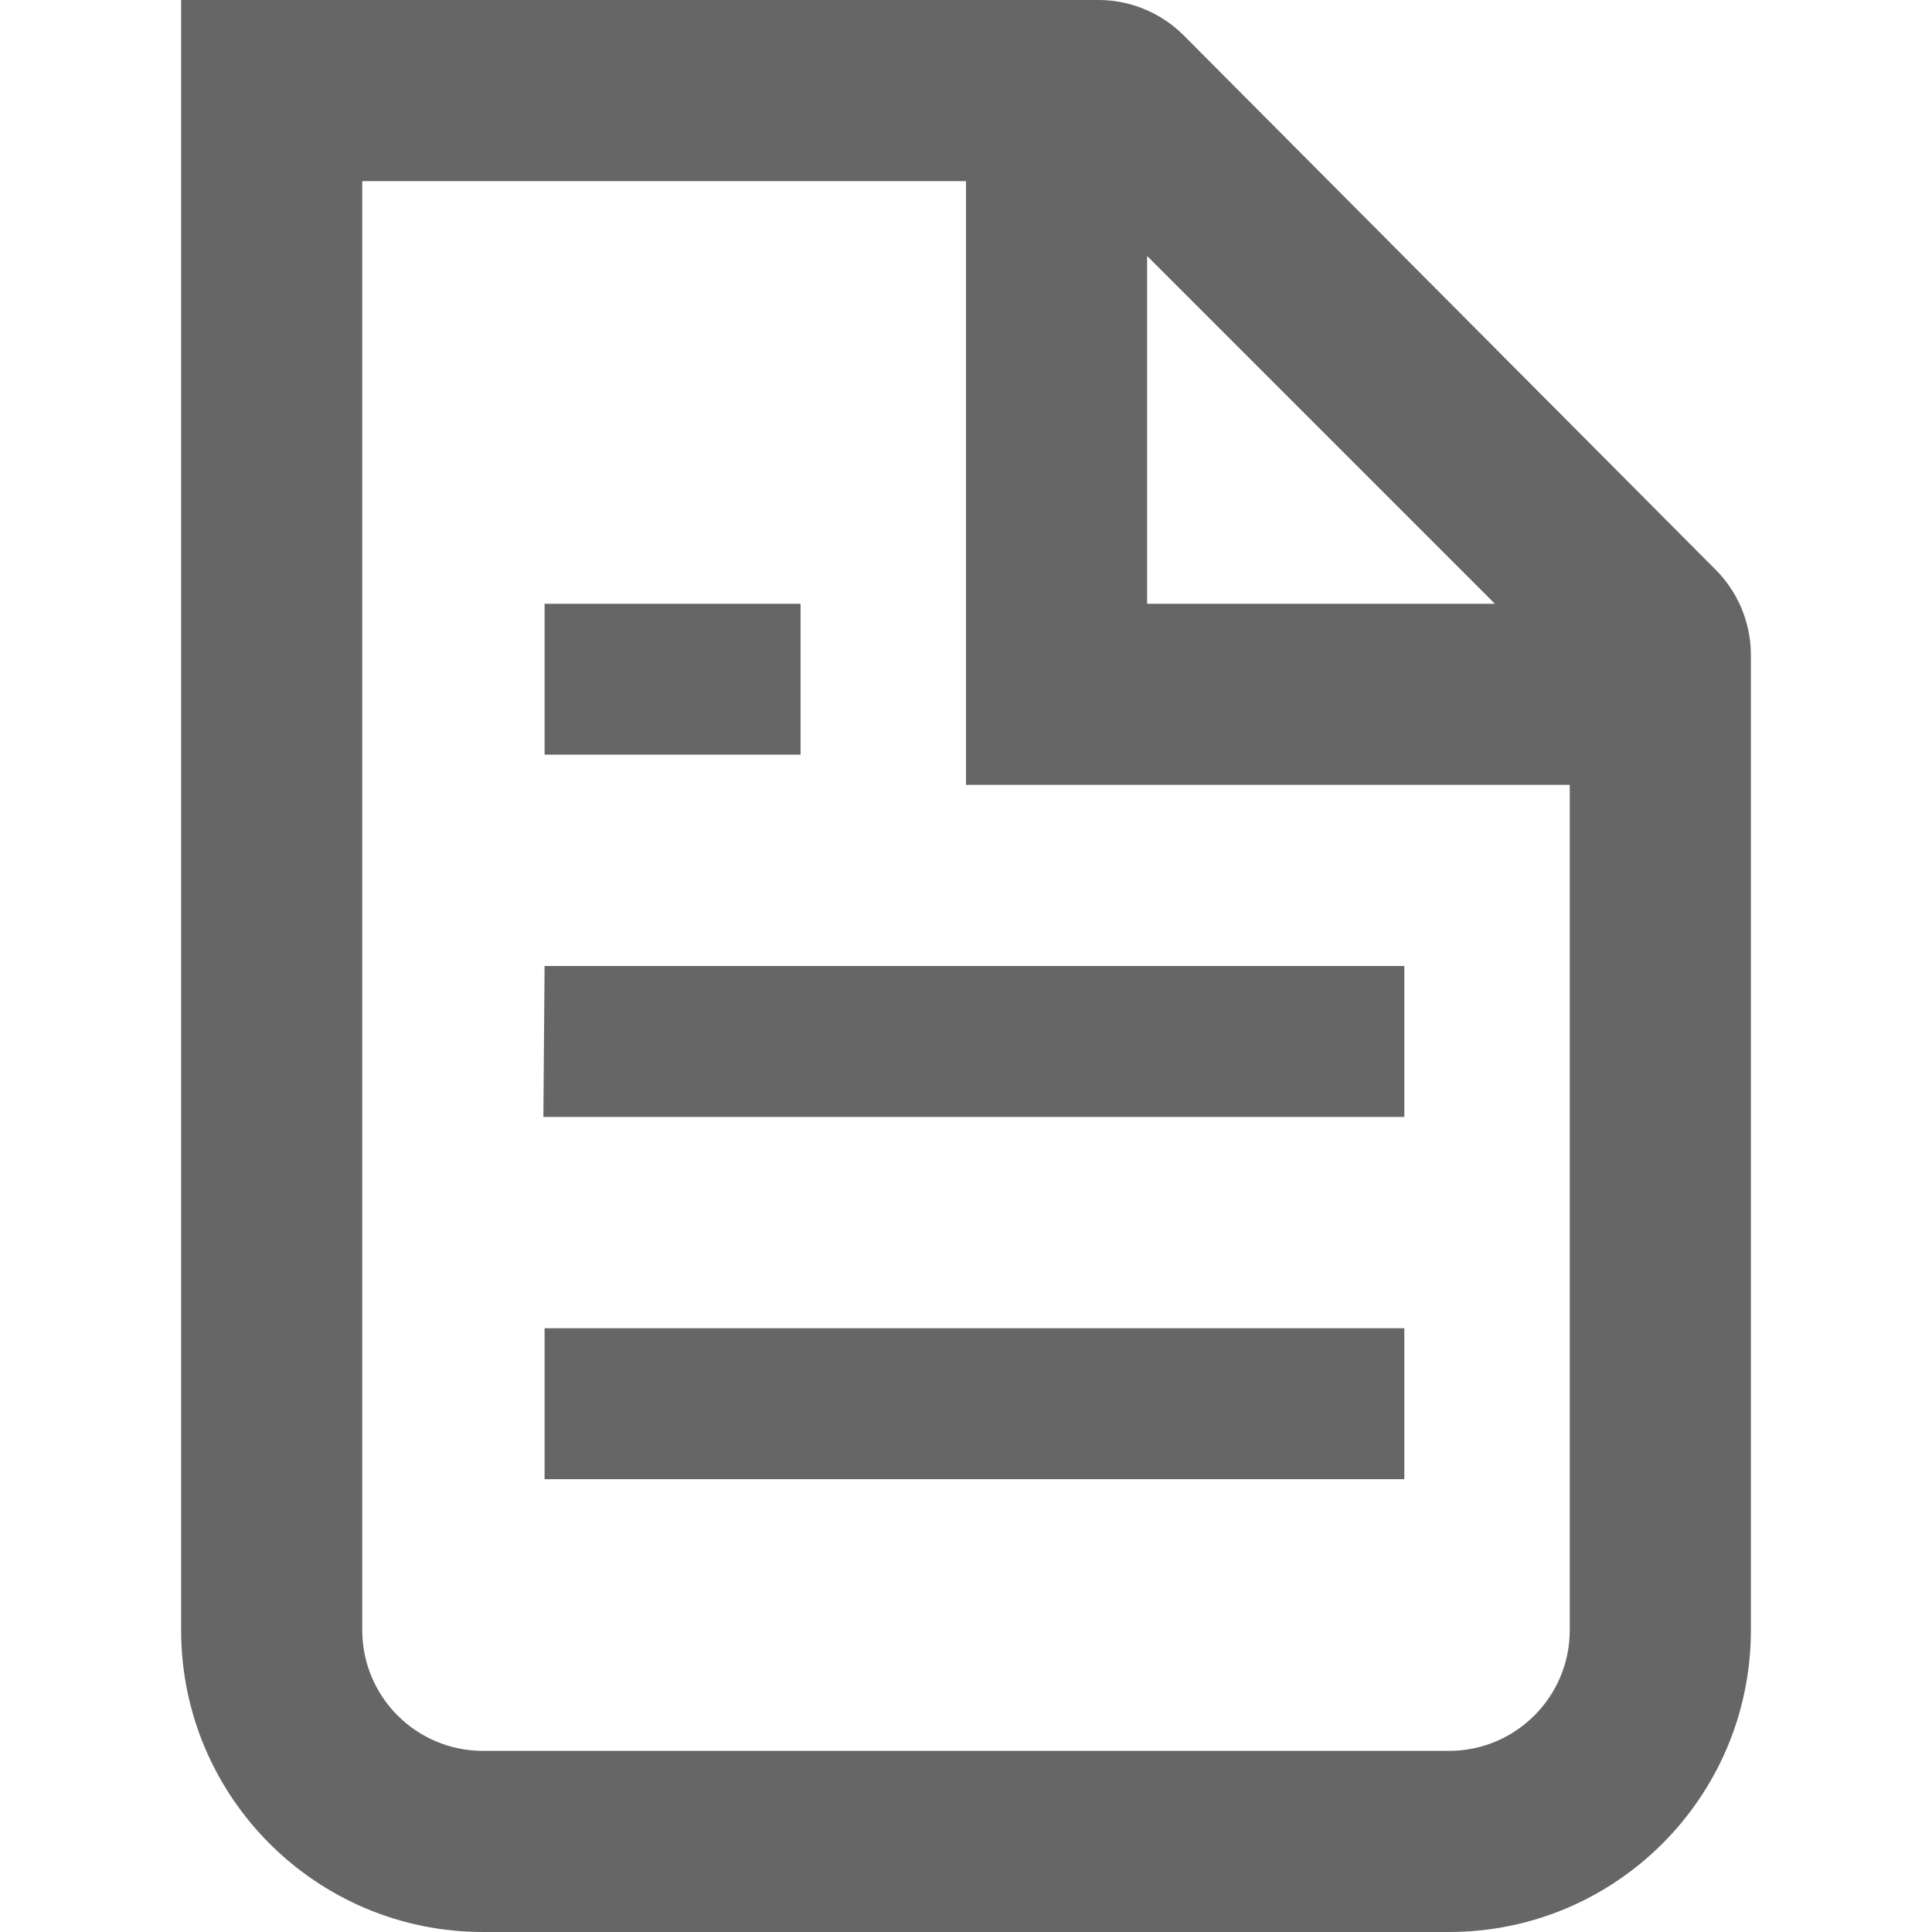
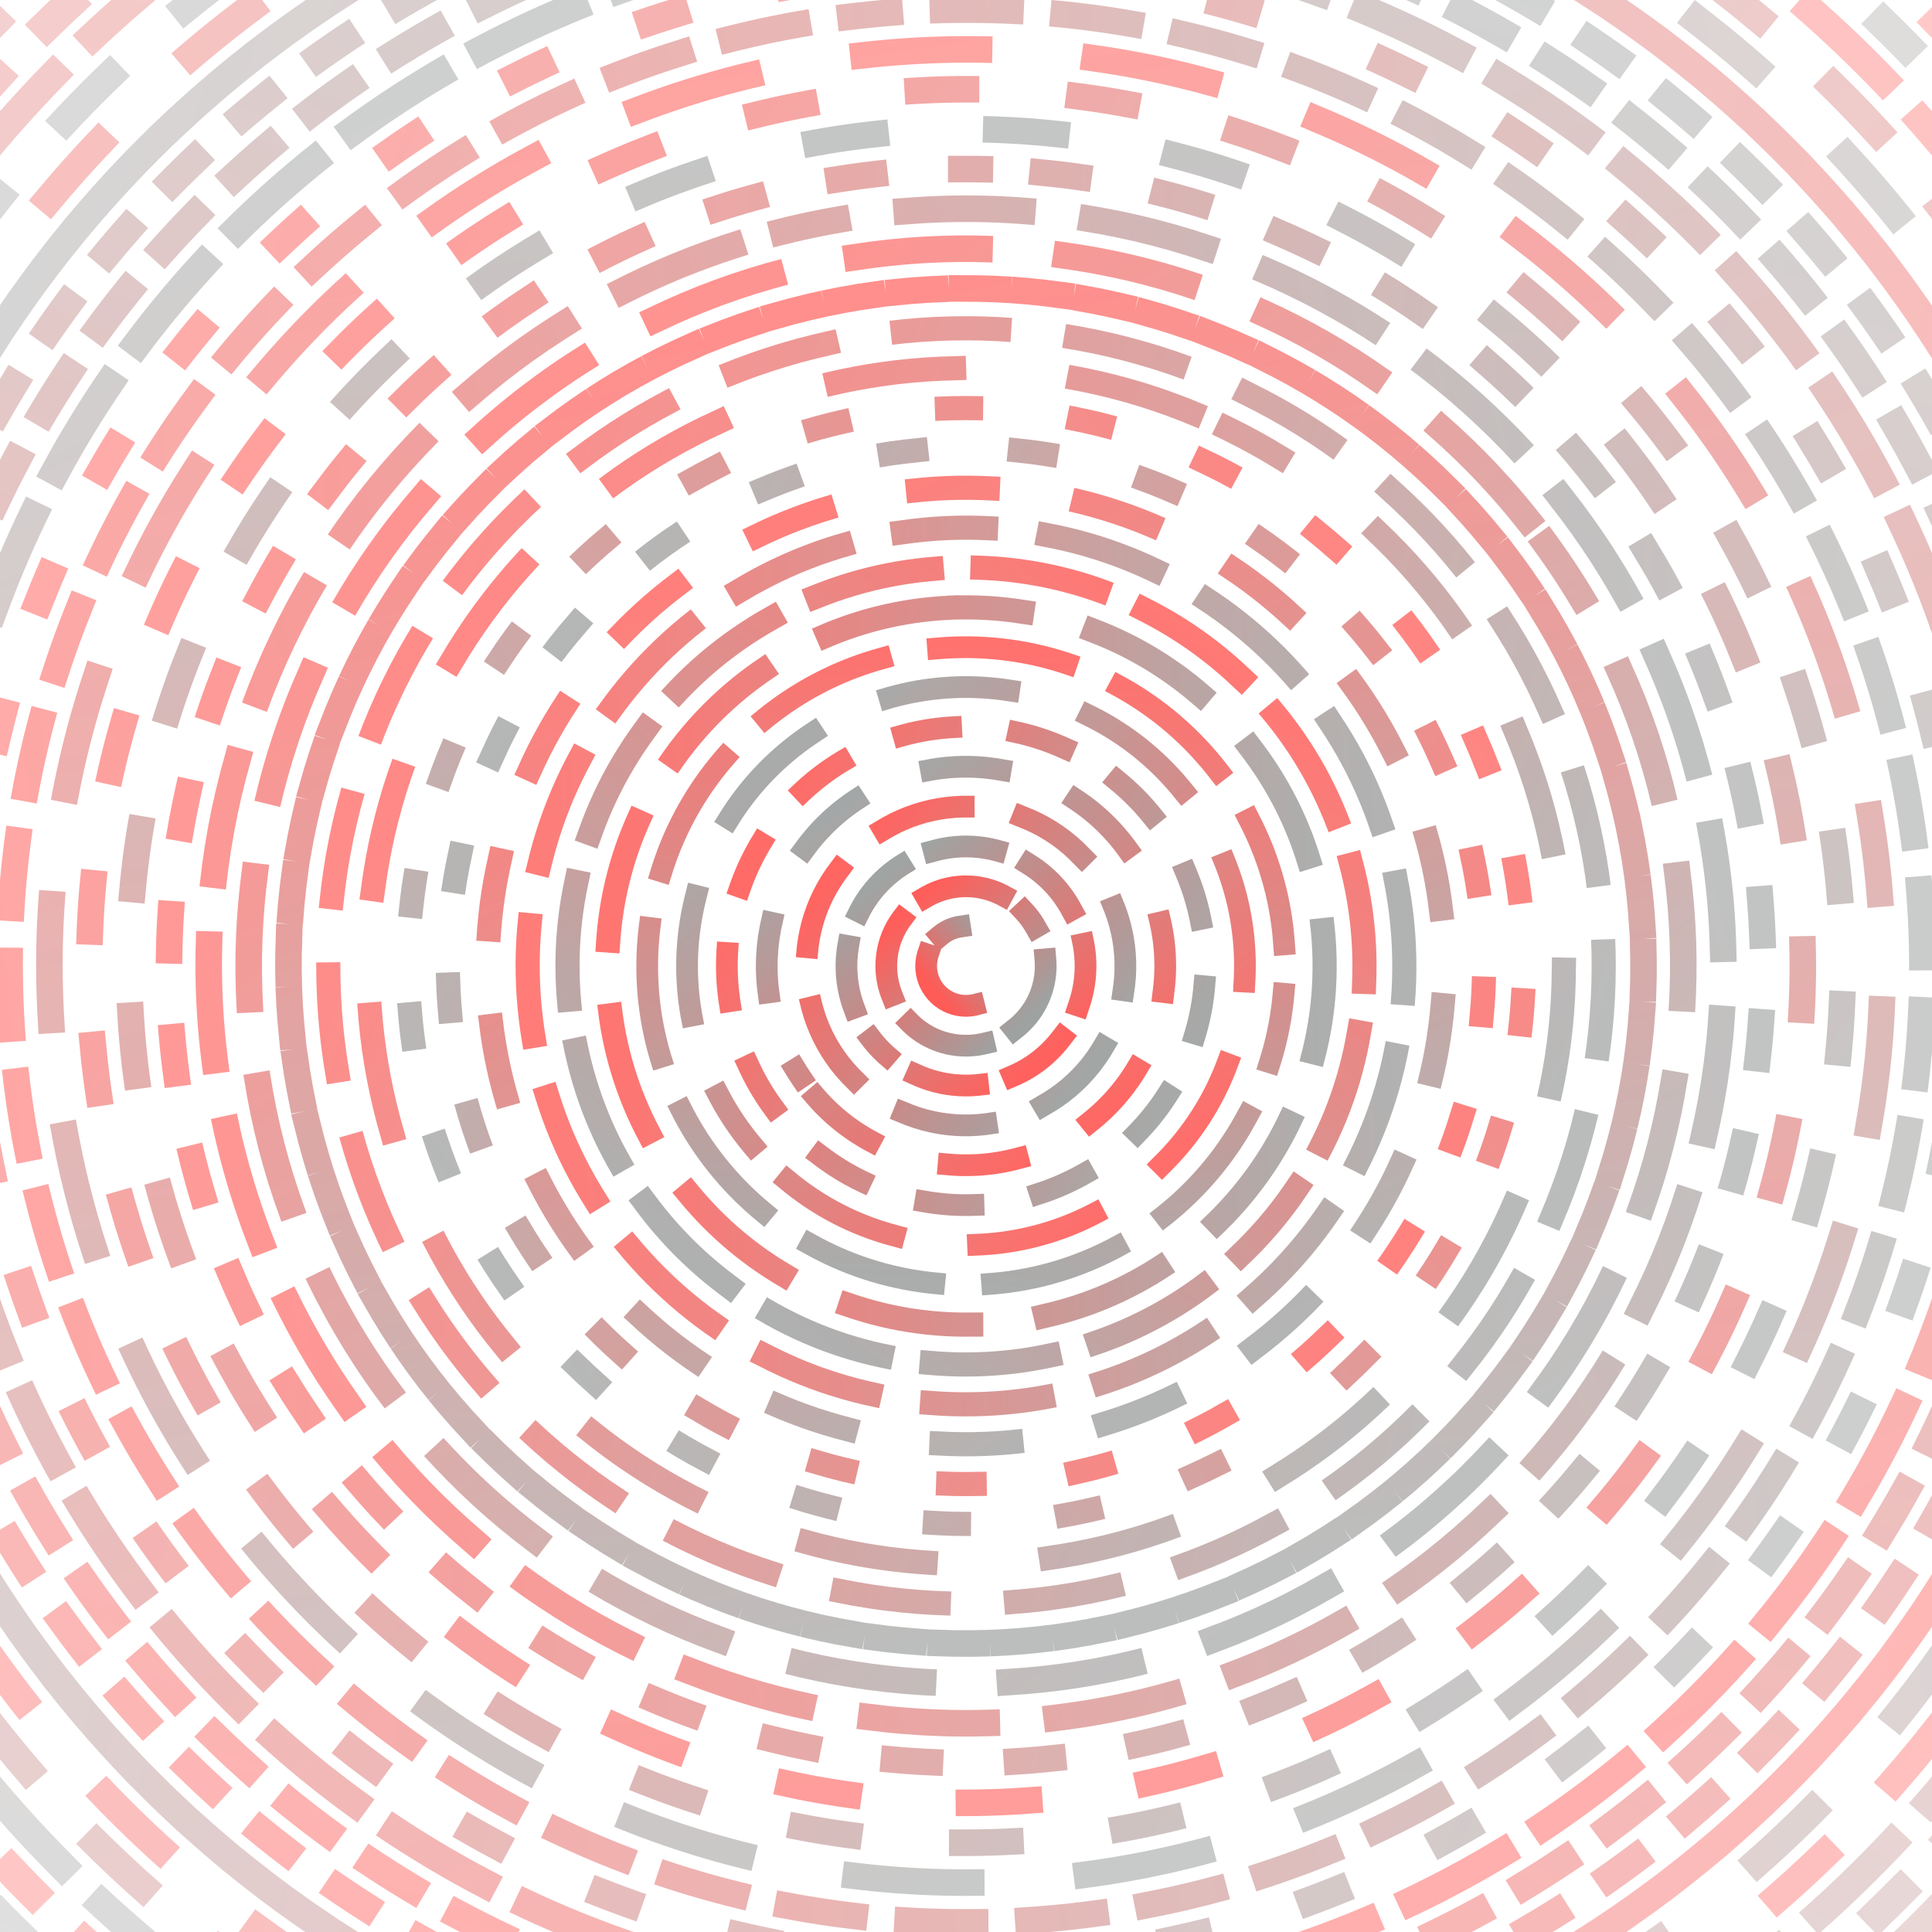
- <svg xmlns="http://www.w3.org/2000/svg" fill="none" viewBox="0 0 16 16">
-   <path d="M14.5 13.5V5.41a1 1 0 0 0-.3-.7L9.8.29A1 1 0 0 0 9.08 0H1.5v13.5A2.5 2.5 0 0 0 4 16h8a2.5 2.5 0 0 0 2.5-2.5m-1.5 0v-7H8v-5H3v12a1 1 0 0 0 1 1h8a1 1 0 0 0 1-1M9.5 5V2.12L12.38 5zM5.13 5h-.62v1.25h2.12V5zm-.62 3h7.12v1.25H4.5zm.62 3h-.62v1.25h7.12V11z" clip-rule="evenodd" fill="#666" fill-rule="evenodd" />
+ <svg xmlns="http://www.w3.org/2000/svg" version="1.1" viewBox="0 0 800 800" opacity="1">
+   <defs>
+     <linearGradient x1="50%" y1="0%" x2="50%" y2="100%" id="vvvortex-grad">
+       <stop stop-color="hsl(1.4, 100%, 67%)" stop-opacity="1" offset="0%" />
+       <stop stop-color="hsl(167, 2%, 62%)" stop-opacity="1" offset="100%" />
+     </linearGradient>
+   </defs>
+   <g stroke="url(#vvvortex-grad)" fill="none" stroke-linecap="square">
+     <circle r="792" cx="400" cy="400" stroke-width="15" stroke-dasharray="36 46" stroke-dashoffset="25" transform="rotate(285, 400, 400)" opacity="0.05" />
+     <circle r="775.5" cx="400" cy="400" stroke-width="14" stroke-dasharray="16 36" stroke-dashoffset="25" transform="rotate(289, 400, 400)" opacity="0.07" />
+     <circle r="759" cx="400" cy="400" stroke-width="14" stroke-dasharray="40 46" stroke-dashoffset="25" transform="rotate(344, 400, 400)" opacity="0.09" />
+     <circle r="742.5" cx="400" cy="400" stroke-width="14" stroke-dasharray="53 42" stroke-dashoffset="25" transform="rotate(237, 400, 400)" opacity="0.11" />
+     <circle r="726" cx="400" cy="400" stroke-width="14" stroke-dasharray="50 37" stroke-dashoffset="25" transform="rotate(176, 400, 400)" opacity="0.13" />
+     <circle r="709.5" cx="400" cy="400" stroke-width="14" stroke-dasharray="32 34" stroke-dashoffset="25" transform="rotate(231, 400, 400)" opacity="0.15" />
+     <circle r="693" cx="400" cy="400" stroke-width="14" stroke-dasharray="16 17" stroke-dashoffset="25" transform="rotate(304, 400, 400)" opacity="0.17" />
+     <circle r="676.5" cx="400" cy="400" stroke-width="14" stroke-dasharray="18 31" stroke-dashoffset="25" transform="rotate(329, 400, 400)" opacity="0.19" />
+     <circle r="660" cx="400" cy="400" stroke-width="13" stroke-dasharray="14 42" stroke-dashoffset="25" transform="rotate(257, 400, 400)" opacity="0.21" />
+     <circle r="643.5" cx="400" cy="400" stroke-width="13" stroke-dasharray="35 45" stroke-dashoffset="25" transform="rotate(109, 400, 400)" opacity="0.23" />
+     <circle r="627" cx="400" cy="400" stroke-width="13" stroke-dasharray="49 46" stroke-dashoffset="25" transform="rotate(276, 400, 400)" opacity="0.25" />
+     <circle r="610.5" cx="400" cy="400" stroke-width="13" stroke-dasharray="13 26" stroke-dashoffset="25" transform="rotate(255, 400, 400)" opacity="0.27" />
+     <circle r="594" cx="400" cy="400" stroke-width="13" stroke-dasharray="53 53" stroke-dashoffset="25" transform="rotate(329, 400, 400)" opacity="0.29" />
+     <circle r="577.5" cx="400" cy="400" stroke-width="13" stroke-dasharray="46 43" stroke-dashoffset="25" transform="rotate(197, 400, 400)" opacity="0.31" />
+     <circle r="561" cx="400" cy="400" stroke-width="13" stroke-dasharray="50 29" stroke-dashoffset="25" transform="rotate(28, 400, 400)" opacity="0.33" />
+     <circle r="544.5" cx="400" cy="400" stroke-width="13" stroke-dasharray="13 30" stroke-dashoffset="25" transform="rotate(249, 400, 400)" opacity="0.35" />
+     <circle r="528" cx="400" cy="400" stroke-width="12" stroke-dasharray="42 23" stroke-dashoffset="25" transform="rotate(25, 400, 400)" opacity="0.37" />
+     <circle r="511.5" cx="400" cy="400" stroke-width="12" stroke-dasharray="26 42" stroke-dashoffset="25" transform="rotate(127, 400, 400)" opacity="0.39" />
+     <circle r="495" cx="400" cy="400" stroke-width="12" stroke-dasharray="31 53" stroke-dashoffset="25" transform="rotate(262, 400, 400)" opacity="0.41" />
+     <circle r="478.5" cx="400" cy="400" stroke-width="12" stroke-dasharray="15 11" stroke-dashoffset="25" transform="rotate(105, 400, 400)" opacity="0.43" />
+     <circle r="462" cx="400" cy="400" stroke-width="12" stroke-dasharray="13 27" stroke-dashoffset="25" transform="rotate(198, 400, 400)" opacity="0.45" />
+     <circle r="445.5" cx="400" cy="400" stroke-width="12" stroke-dasharray="19 23" stroke-dashoffset="25" transform="rotate(198, 400, 400)" opacity="0.47" />
+     <circle r="429" cx="400" cy="400" stroke-width="12" stroke-dasharray="42 21" stroke-dashoffset="25" transform="rotate(153, 400, 400)" opacity="0.49" />
+     <circle r="412.5" cx="400" cy="400" stroke-width="12" stroke-dasharray="11 49" stroke-dashoffset="25" transform="rotate(290, 400, 400)" opacity="0.51" />
+     <circle r="396" cx="400" cy="400" stroke-width="11" stroke-dasharray="28 22" stroke-dashoffset="25" transform="rotate(265, 400, 400)" opacity="0.54" />
+     <circle r="379.5" cx="400" cy="400" stroke-width="11" stroke-dasharray="48 48" stroke-dashoffset="25" transform="rotate(352, 400, 400)" opacity="0.56" />
+     <circle r="363" cx="400" cy="400" stroke-width="11" stroke-dasharray="20 47" stroke-dashoffset="25" transform="rotate(303, 400, 400)" opacity="0.58" />
+     <circle r="346.5" cx="400" cy="400" stroke-width="11" stroke-dasharray="25 50" stroke-dashoffset="25" transform="rotate(177, 400, 400)" opacity="0.60" />
+     <circle r="330" cx="400" cy="400" stroke-width="11" stroke-dasharray="15 36" stroke-dashoffset="25" transform="rotate(271, 400, 400)" opacity="0.62" />
+     <circle r="313.5" cx="400" cy="400" stroke-width="11" stroke-dasharray="48 29" stroke-dashoffset="25" transform="rotate(256, 400, 400)" opacity="0.64" />
+     <circle r="297" cx="400" cy="400" stroke-width="11" stroke-dasharray="51 36" stroke-dashoffset="25" transform="rotate(324, 400, 400)" opacity="0.66" />
+     <circle r="280.5" cx="400" cy="400" stroke-width="11" stroke-dasharray="15 11" stroke-dashoffset="25" transform="rotate(348, 400, 400)" opacity="0.68" />
+     <circle r="264" cx="400" cy="400" stroke-width="10" stroke-dasharray="40 32" stroke-dashoffset="25" transform="rotate(286, 400, 400)" opacity="0.70" />
+     <circle r="247.5" cx="400" cy="400" stroke-width="10" stroke-dasharray="49 52" stroke-dashoffset="25" transform="rotate(296, 400, 400)" opacity="0.72" />
+     <circle r="231" cx="400" cy="400" stroke-width="10" stroke-dasharray="10 45" stroke-dashoffset="25" transform="rotate(56, 400, 400)" opacity="0.74" />
+     <circle r="214.5" cx="400" cy="400" stroke-width="10" stroke-dasharray="11 43" stroke-dashoffset="25" transform="rotate(124, 400, 400)" opacity="0.76" />
+     <circle r="198" cx="400" cy="400" stroke-width="10" stroke-dasharray="29 40" stroke-dashoffset="25" transform="rotate(332, 400, 400)" opacity="0.78" />
+     <circle r="181.5" cx="400" cy="400" stroke-width="10" stroke-dasharray="46 26" stroke-dashoffset="25" transform="rotate(266, 400, 400)" opacity="0.80" />
+     <circle r="165" cx="400" cy="400" stroke-width="10" stroke-dasharray="49 21" stroke-dashoffset="25" transform="rotate(38, 400, 400)" opacity="0.82" />
+     <circle r="148.5" cx="400" cy="400" stroke-width="10" stroke-dasharray="51 31" stroke-dashoffset="25" transform="rotate(269, 400, 400)" opacity="0.84" />
+     <circle r="132" cx="400" cy="400" stroke-width="9" stroke-dasharray="54 24" stroke-dashoffset="25" transform="rotate(5, 400, 400)" opacity="0.86" />
+     <circle r="115.5" cx="400" cy="400" stroke-width="9" stroke-dasharray="50 35" stroke-dashoffset="25" transform="rotate(140, 400, 400)" opacity="0.88" />
+     <circle r="99" cx="400" cy="400" stroke-width="9" stroke-dasharray="20 28" stroke-dashoffset="25" transform="rotate(296, 400, 400)" opacity="0.90" />
+     <circle r="82.5" cx="400" cy="400" stroke-width="9" stroke-dasharray="29 34" stroke-dashoffset="25" transform="rotate(146, 400, 400)" opacity="0.92" />
+     <circle r="66" cx="400" cy="400" stroke-width="9" stroke-dasharray="35 25" stroke-dashoffset="25" transform="rotate(308, 400, 400)" opacity="0.94" />
+     <circle r="49.5" cx="400" cy="400" stroke-width="9" stroke-dasharray="26 15" stroke-dashoffset="25" transform="rotate(141, 400, 400)" opacity="0.96" />
+     <circle r="33" cx="400" cy="400" stroke-width="9" stroke-dasharray="33 14" stroke-dashoffset="25" transform="rotate(317, 400, 400)" opacity="0.98" />
+     <circle r="16.5" cx="400" cy="400" stroke-width="9" stroke-dasharray="34 51" stroke-dashoffset="25" transform="rotate(230, 400, 400)" opacity="1.00" />
+   </g>
</svg>
